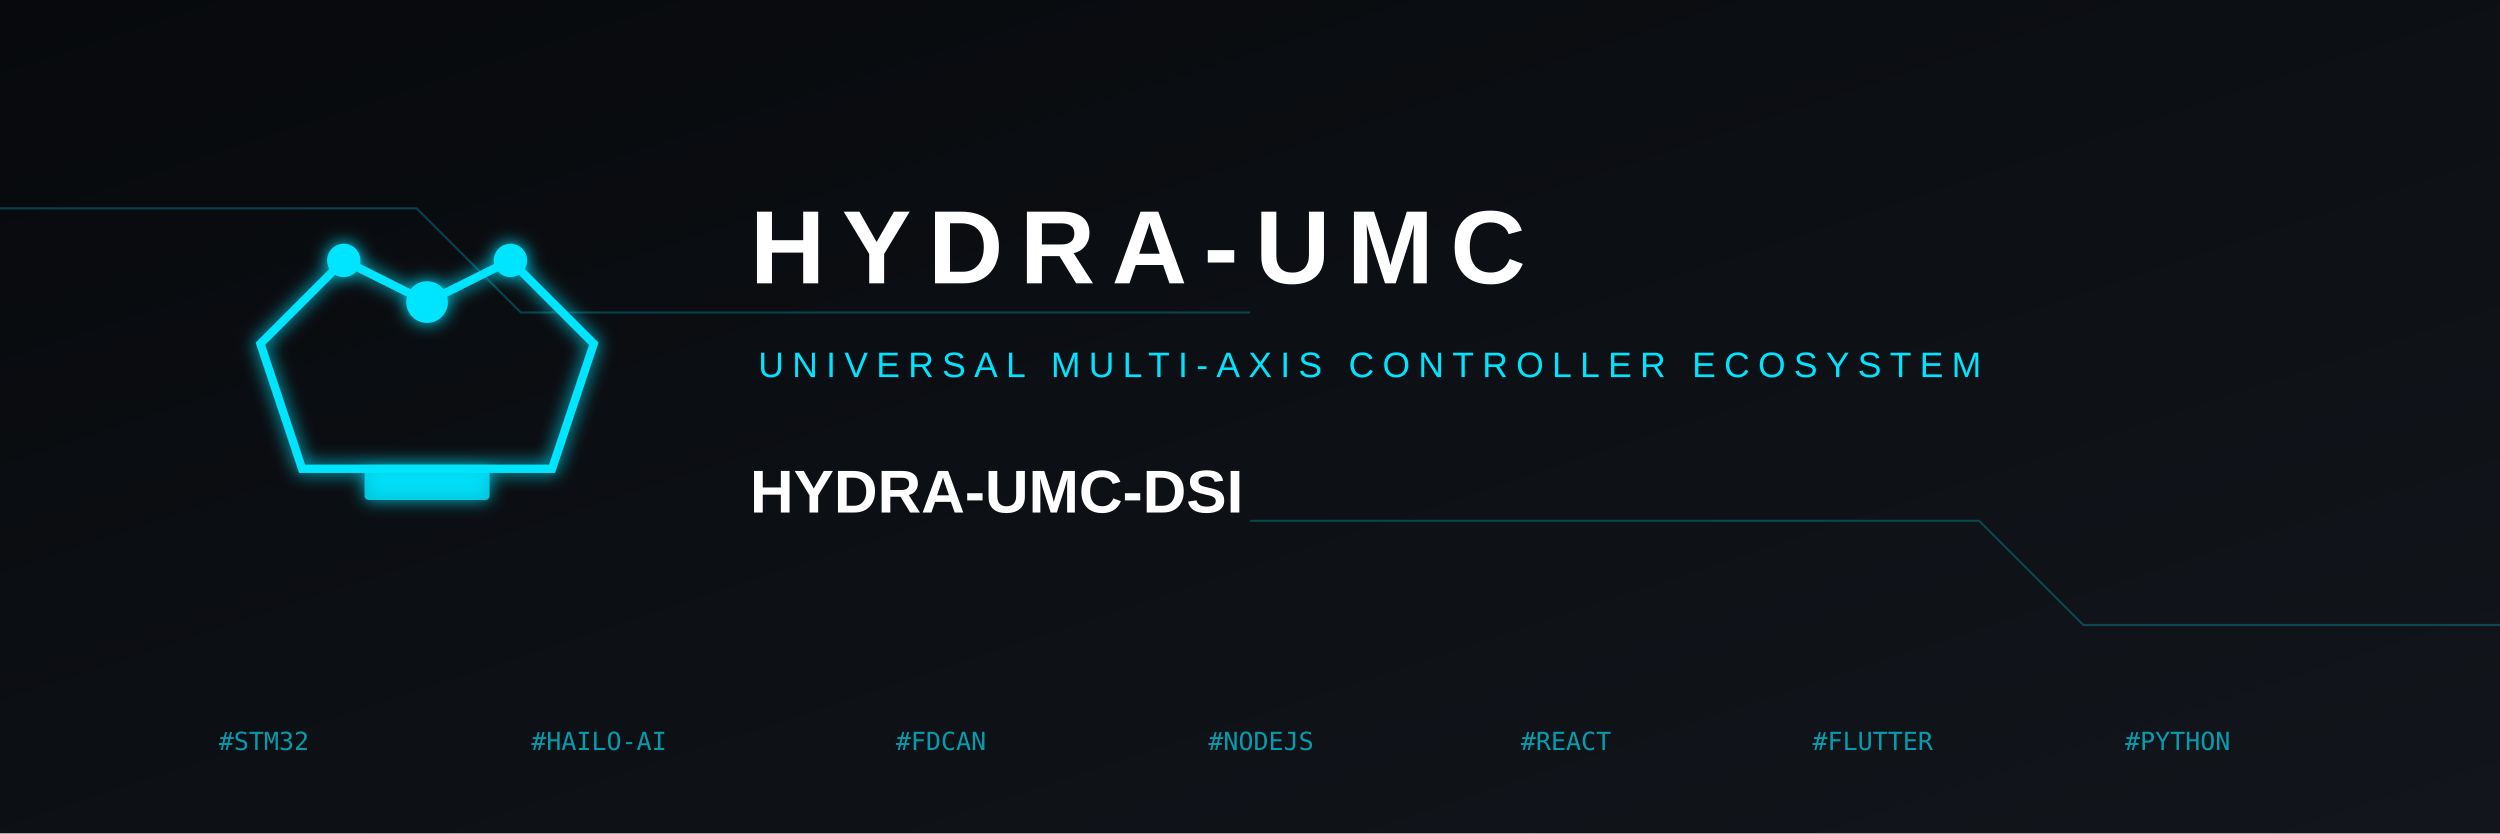
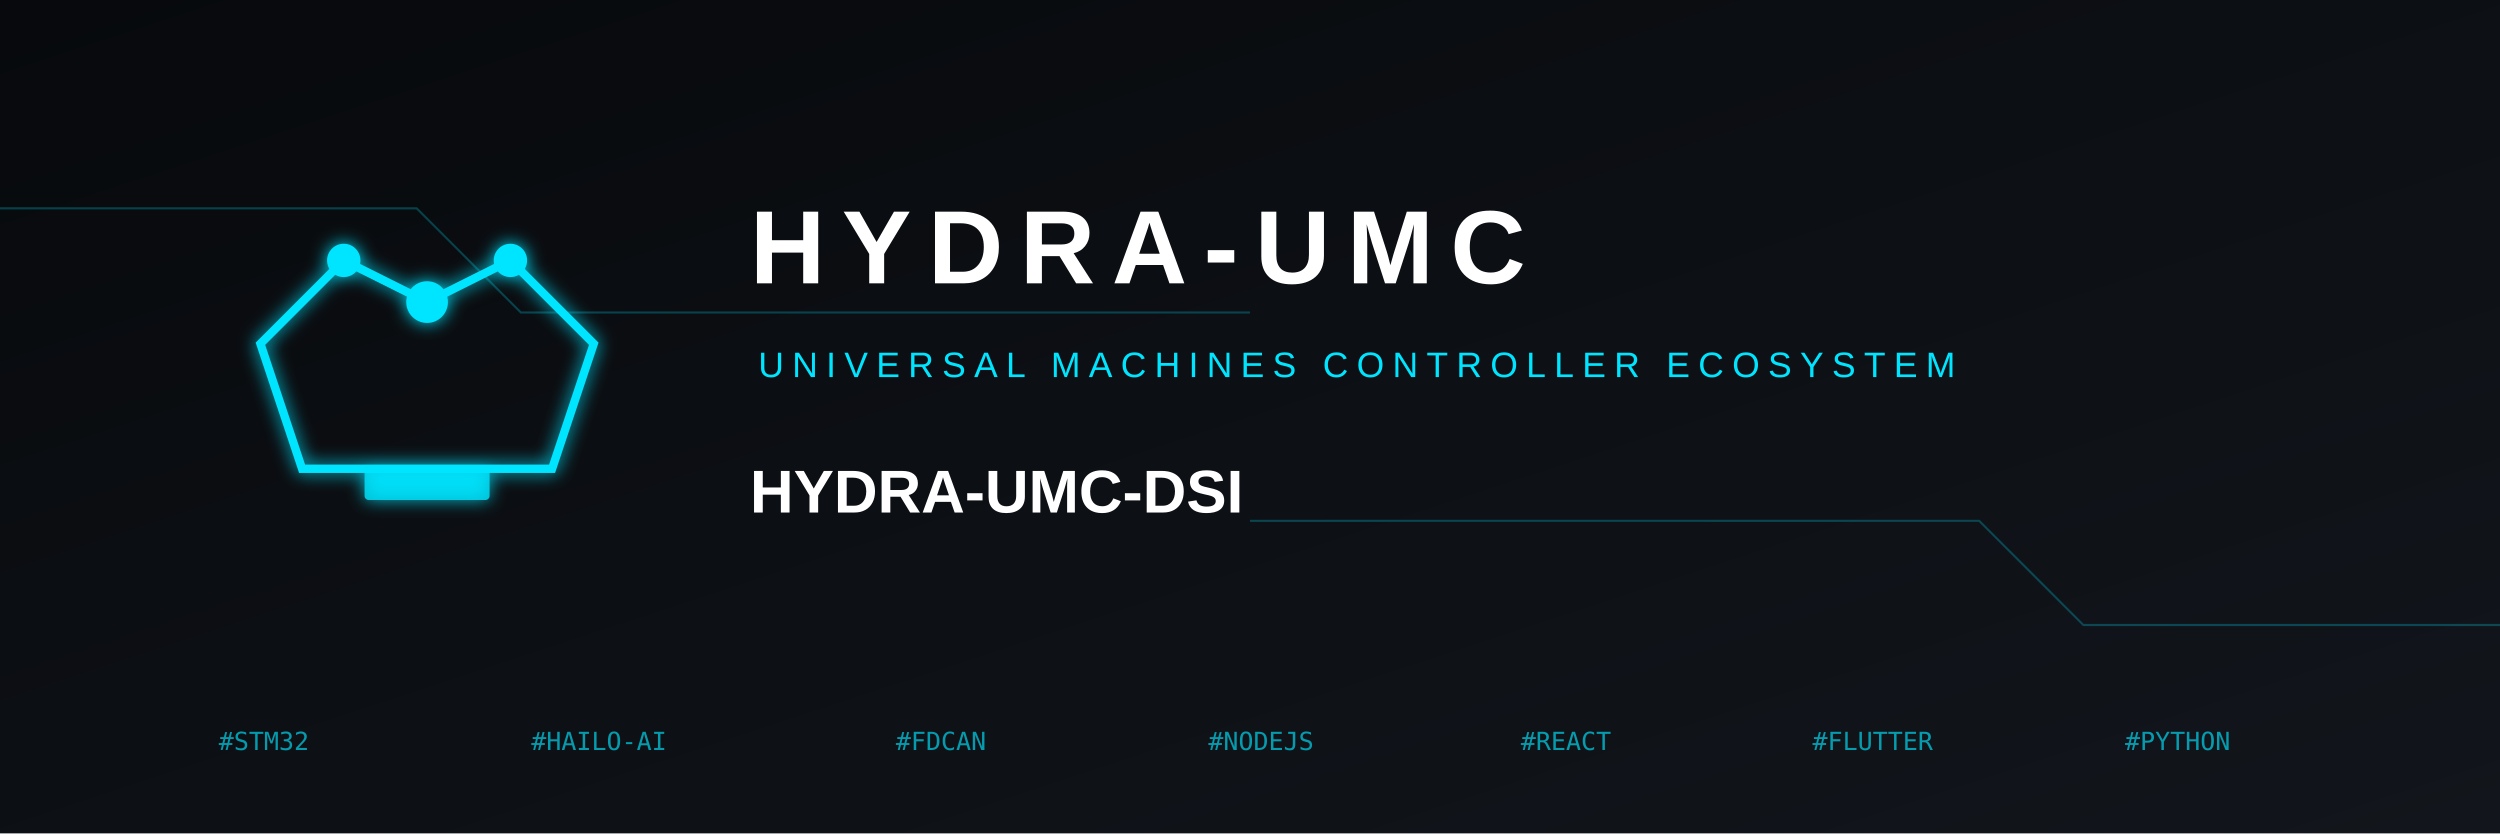
<svg xmlns="http://www.w3.org/2000/svg" viewBox="0 0 1200 400" role="img" aria-labelledby="title desc">
  <defs>
    <linearGradient id="bg" x1="0%" y1="0%" x2="100%" y2="100%">
      <stop stop-color="#07090C" />
      <stop offset="1" stop-color="#12161C" />
    </linearGradient>
    <filter id="g">
      <feGaussianBlur stdDeviation="4" result="b" />
      <feMerge>
        <feMergeNode in="b" />
        <feMergeNode in="SourceGraphic" />
      </feMerge>
    </filter>
  </defs>
  <rect width="1200" height="400" fill="url(#bg)" />
  <g fill="none" stroke="#00E5FF" stroke-width="1" opacity=".25">
    <path d="M0 100H200L250 150H600" />
    <path d="M1200 300H1000L950 250H600" />
  </g>
  <g transform="translate(205 185)" filter="url(#g)">
    <path d="M-60,40 -80,-20 -40,-60 0,-40 40,-60 80,-20 60,40Z" fill="none" stroke="#00E5FF" stroke-width="4" />
    <circle cy="-40" r="10" fill="#00E5FF" />
    <circle cx="-40" cy="-60" r="8" fill="#00E5FF" />
    <circle cx="40" cy="-60" r="8" fill="#00E5FF" />
    <rect x="-30" y="40" width="60" height="15" rx="2" fill="#00E5FF" opacity=".8" />
  </g>
  <text x="360" y="136" font-family="Arial,sans-serif" font-size="50" font-weight="bold" fill="#FFF" letter-spacing="8">HYDRA-UMC</text>
-   <text x="364" y="181" font-family="Arial,sans-serif" font-size="17" fill="#00E5FF" letter-spacing="4">UNIVERSAL MULTI-AXIS CONTROLLER ECOSYSTEM</text>
+   <text x="364" y="181" font-family="Arial,sans-serif" font-size="17" fill="#00E5FF" letter-spacing="4">UNIVERSAL MACHINES CONTROLLER ECOSYSTEM</text>
  <text x="360" y="246" font-family="Arial,sans-serif" font-size="29" font-weight="bold" fill="#FFF">HYDRA-UMC-DSI</text>
  <g font-family="monospace" font-size="12" fill="#00E5FF" opacity=".65">
    <text x="105" y="360">#STM32</text>
    <text x="255" y="360">#HAILO-AI</text>
    <text x="430" y="360">#FDCAN</text>
    <text x="580" y="360">#NODEJS</text>
    <text x="730" y="360">#REACT</text>
    <text x="870" y="360">#FLUTTER</text>
    <text x="1020" y="360">#PYTHON</text>
  </g>
</svg>
